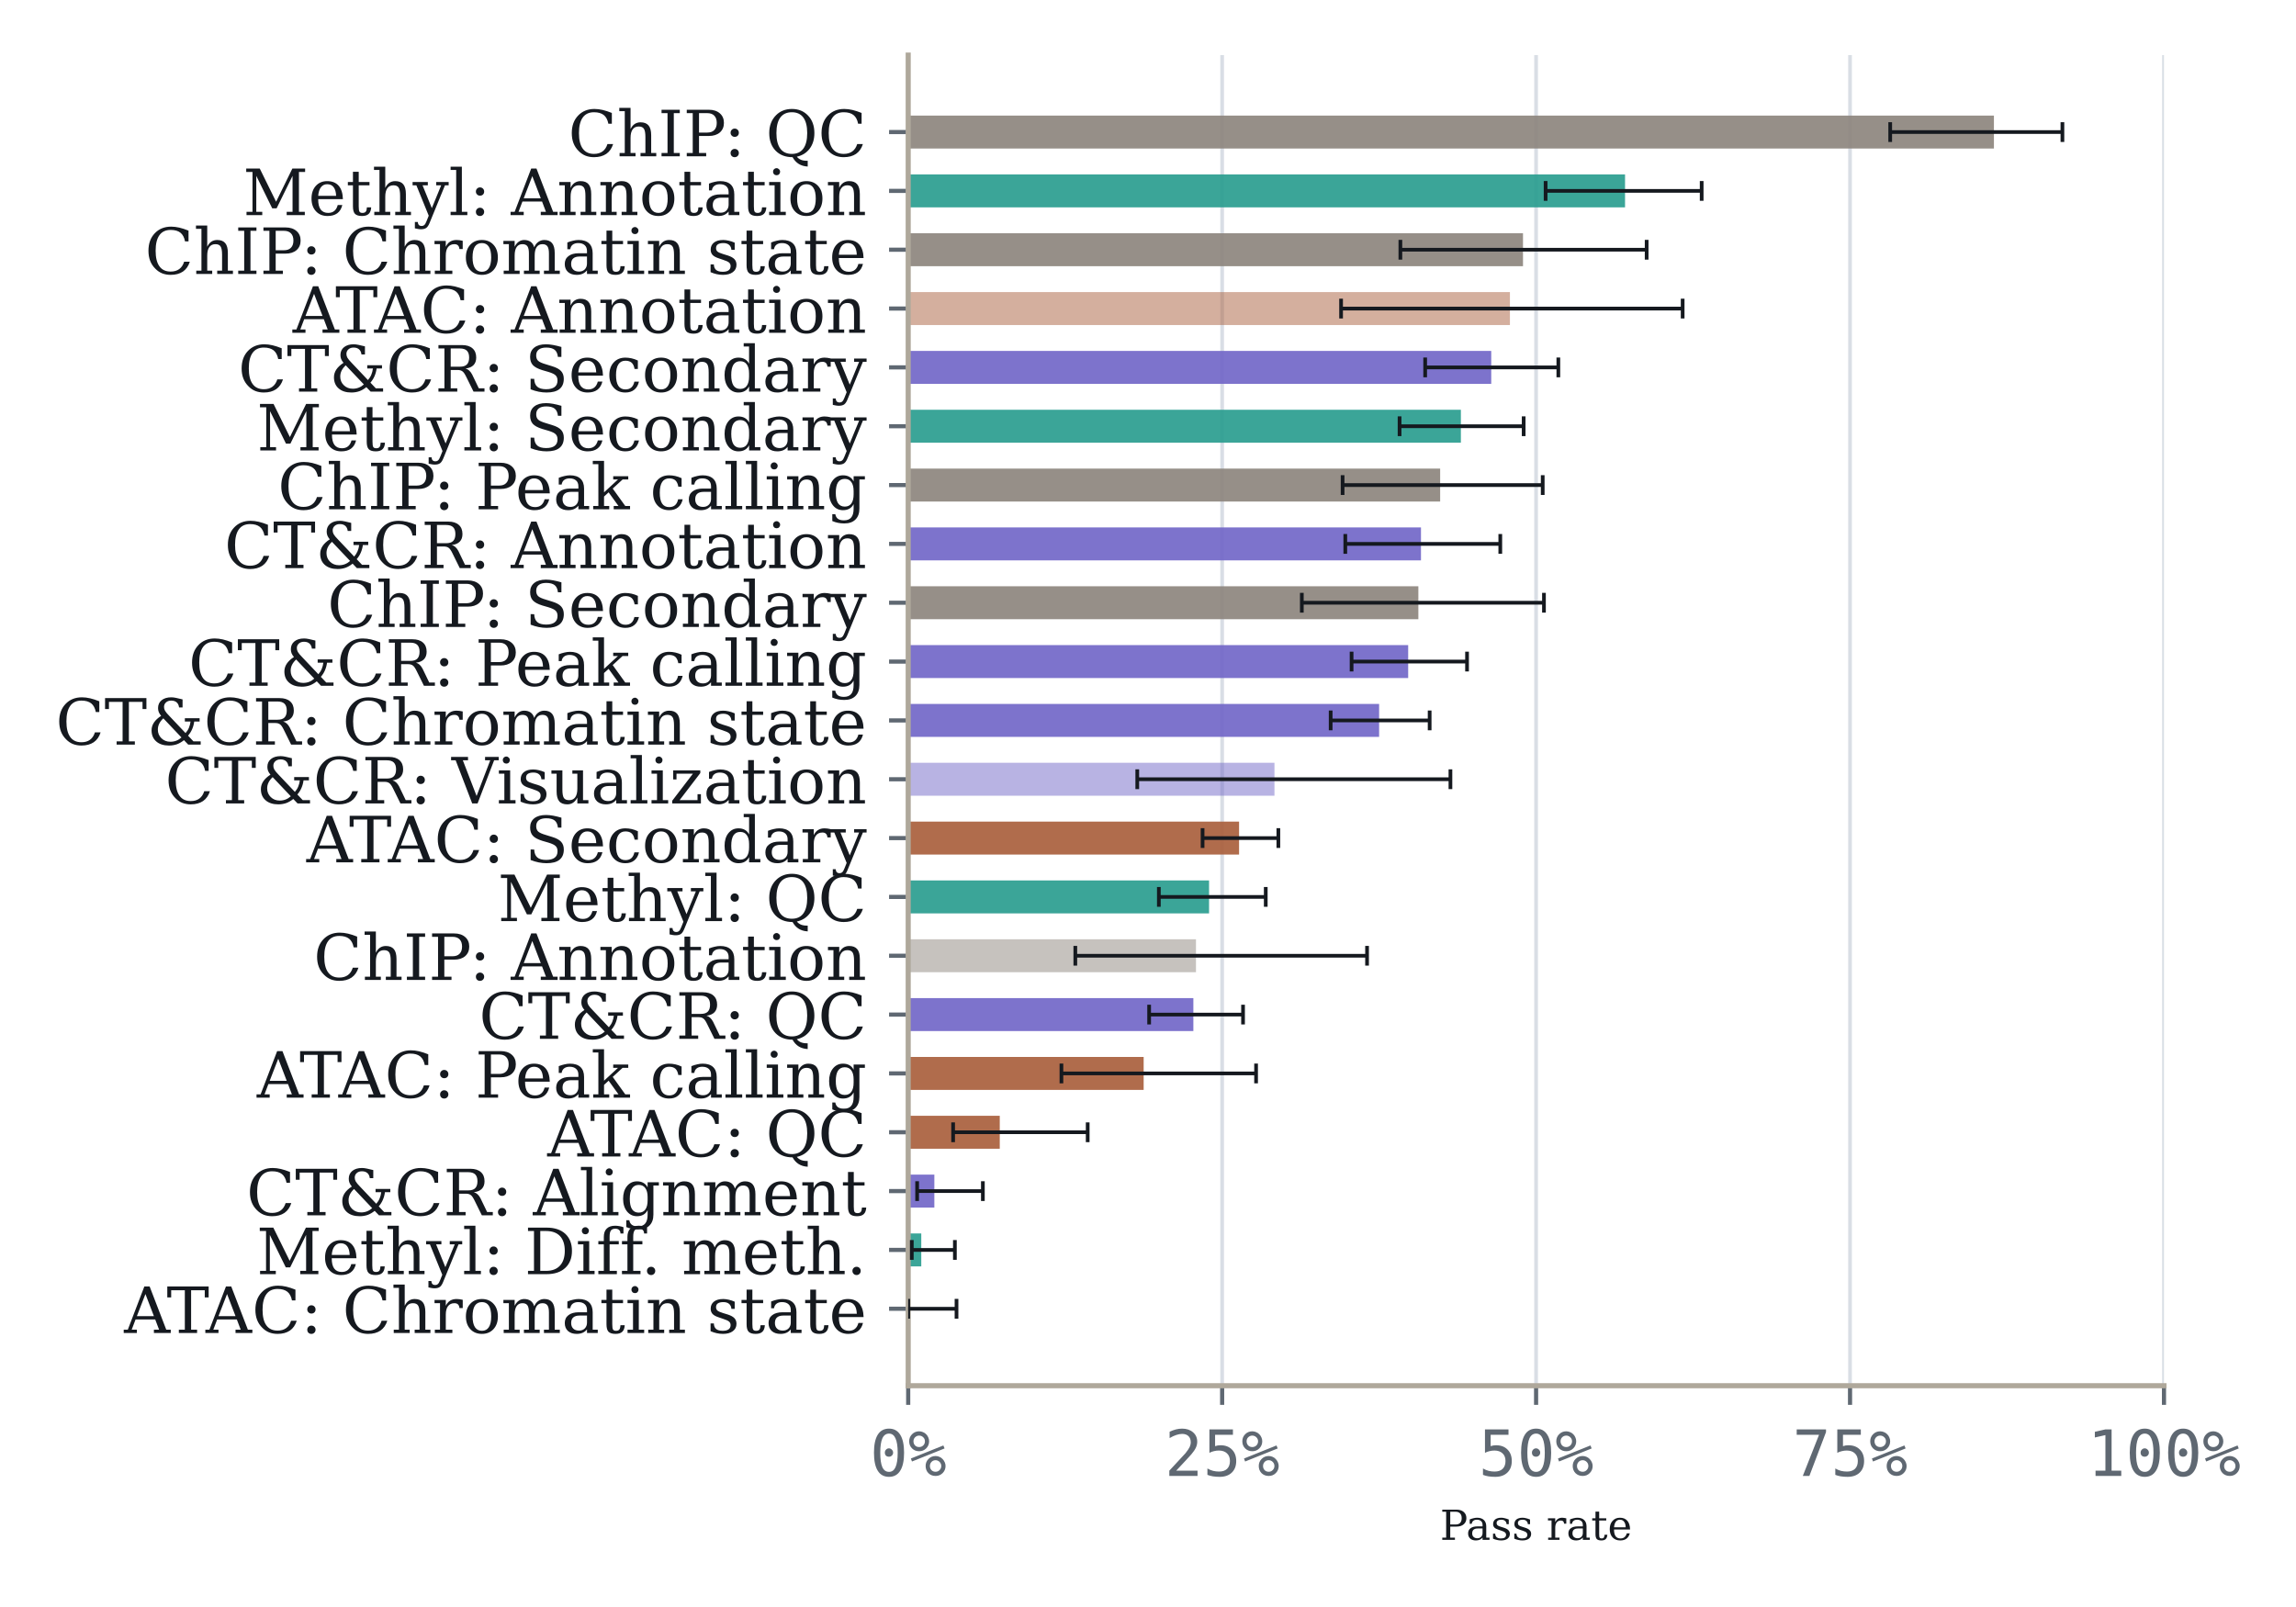
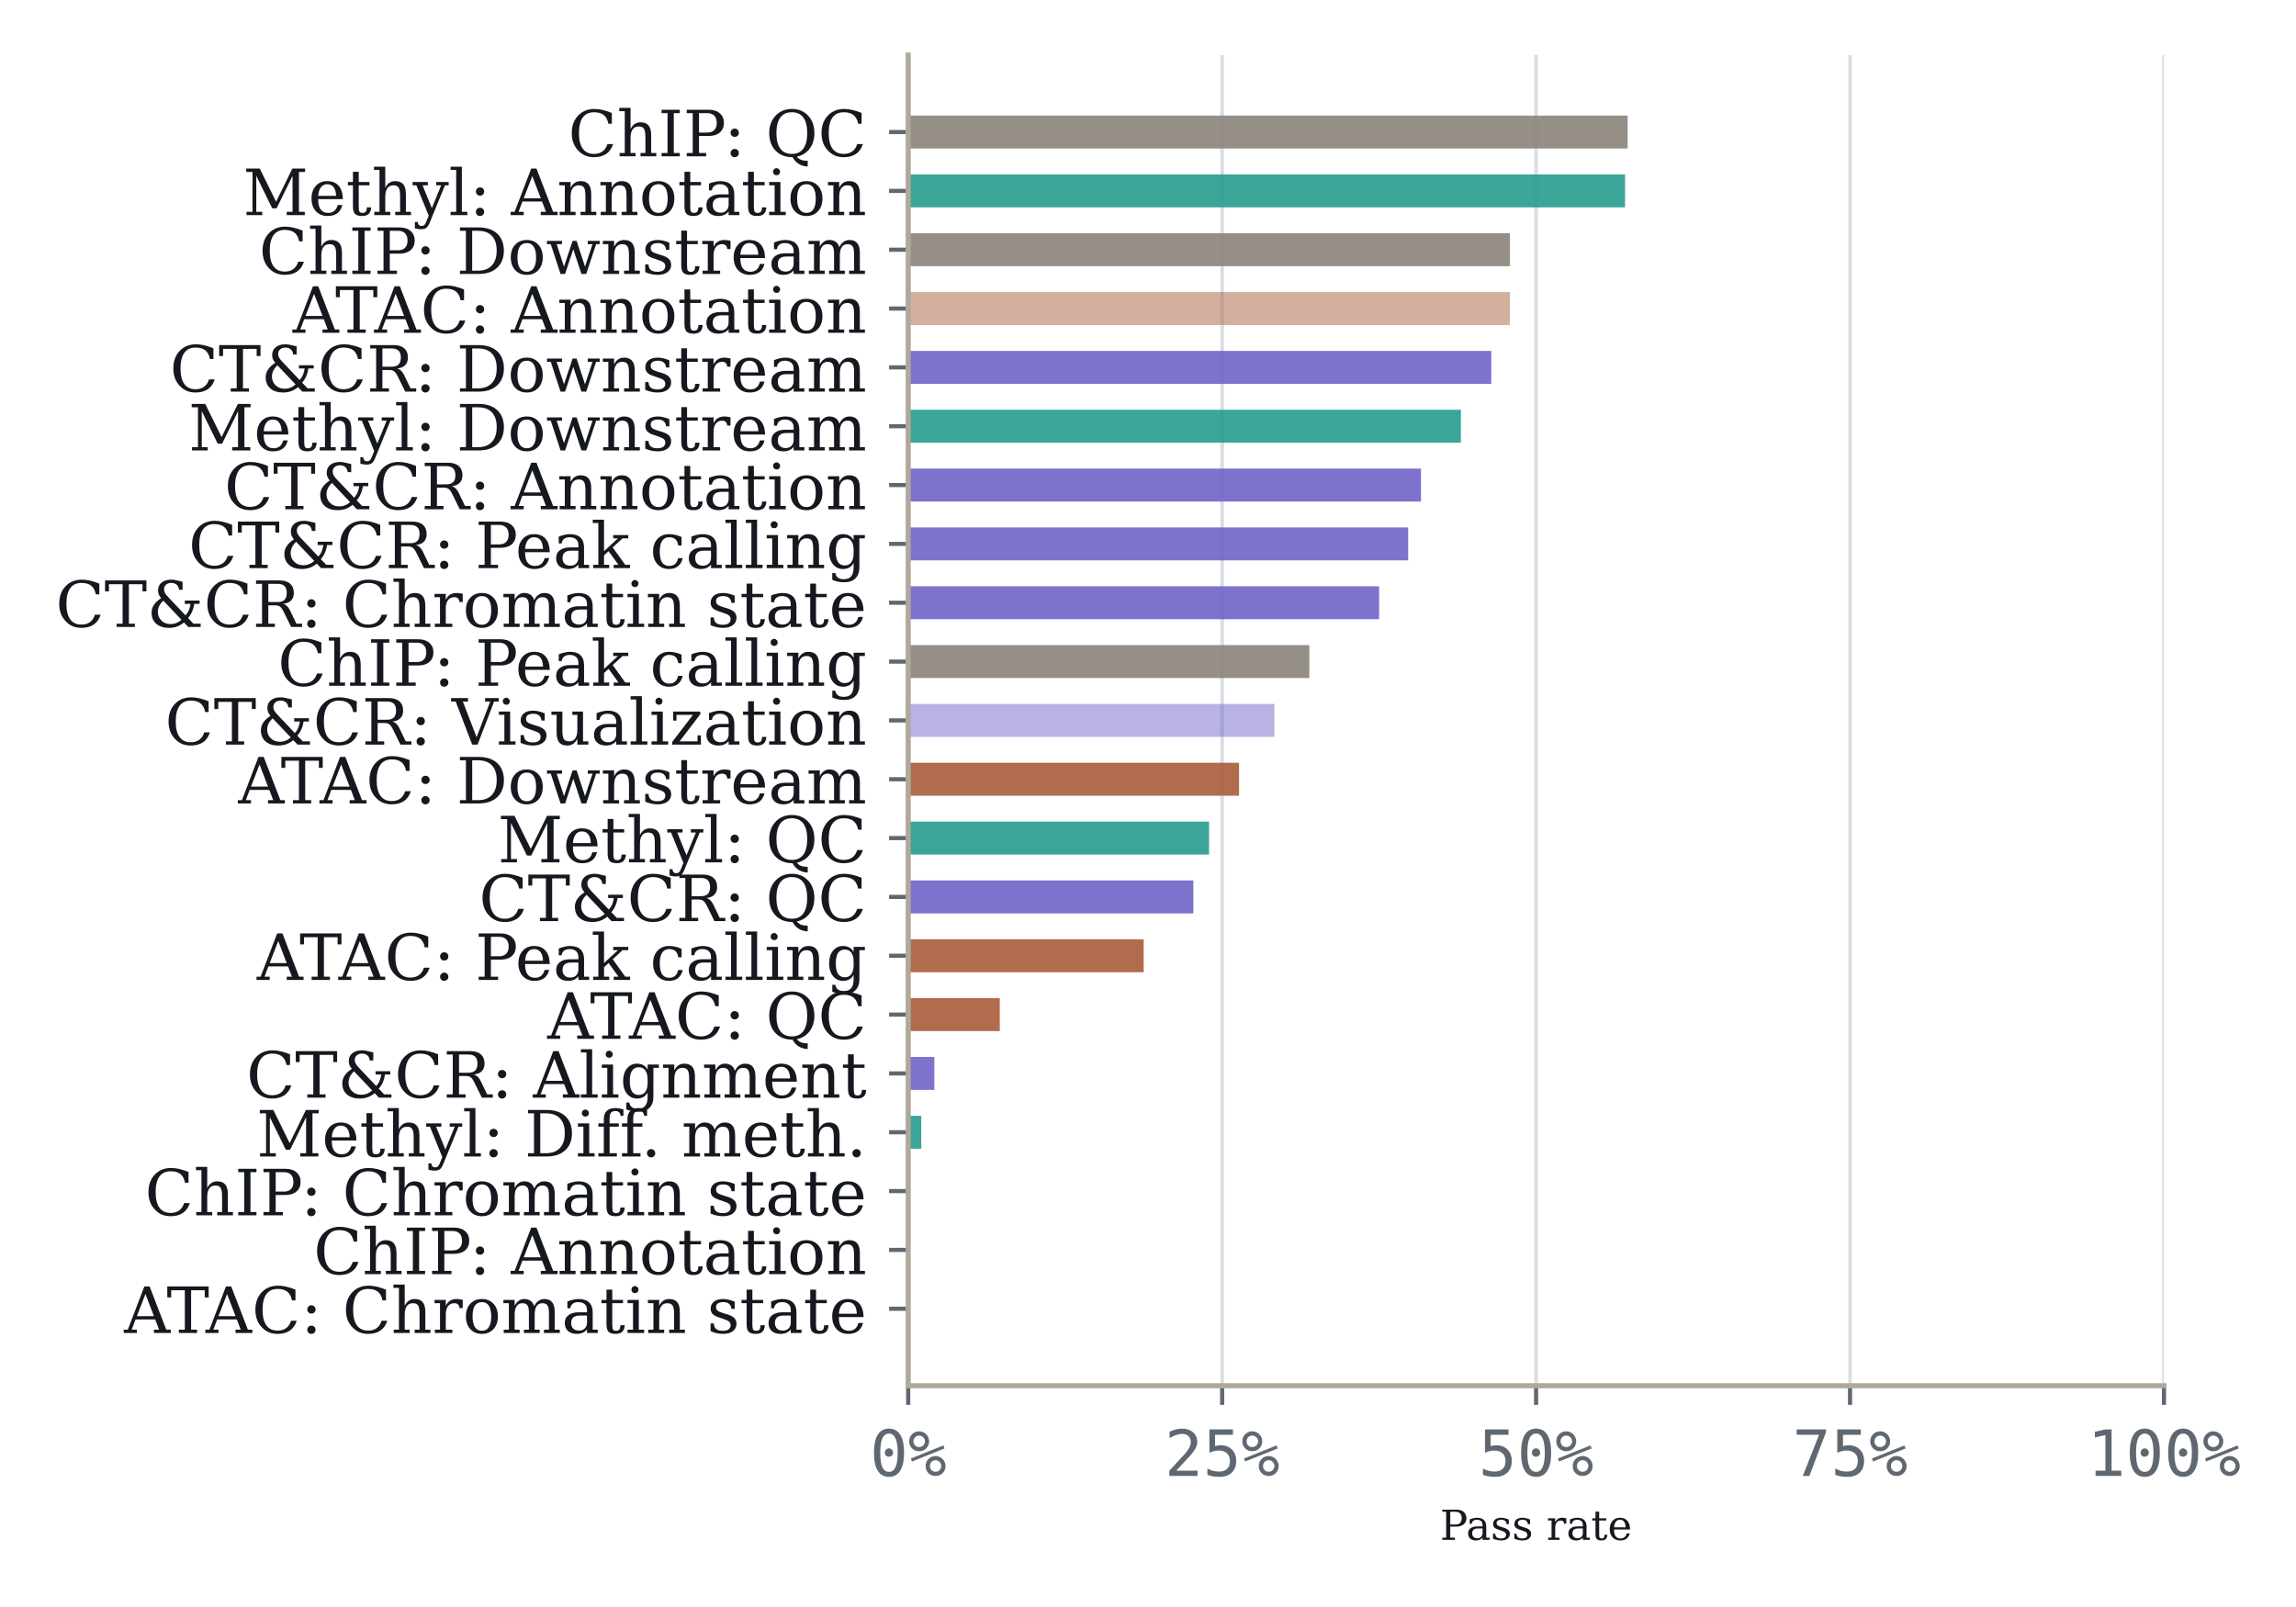
<svg xmlns="http://www.w3.org/2000/svg" xmlns:xlink="http://www.w3.org/1999/xlink" width="360pt" height="252pt" viewBox="0 0 360 252" version="1.1">
  <defs>
    <style type="text/css">*{stroke-linejoin: round; stroke-linecap: butt}</style>
  </defs>
  <g id="figure_1">
    <g id="patch_1">
      <path d="M 0 252  L 360 252  L 360 0  L 0 0  z " style="fill: #ffffff" />
    </g>
    <g id="axes_1">
      <g id="patch_2">
        <path d="M 142.4 217.3  L 339.3 217.3  L 339.3 8.64  L 142.4 8.64  z " style="fill: #ffffff" />
      </g>
      <g id="matplotlib.axis_1">
        <g id="xtick_1">
          <g id="line2d_1">
-             <path d="M 142.4 217.3  L 142.4 8.64  " clip-path="url(#p0b568a238b)" style="fill: none; stroke: #d9dee5; stroke-width: 0.58; stroke-linecap: square" />
+             <path d="M 142.4 217.3  L 142.4 8.64  " clip-path="url(#p84b6f366a8)" style="fill: none; stroke: #d9dee5; stroke-width: 0.58; stroke-linecap: square" />
          </g>
          <g id="line2d_2">
            <defs>
-               <path id="m385c2fa617" d="M 0 0  L 0 3  " style="stroke: #5f6872; stroke-width: 0.65" />
+               <path id="m974cee8761" d="M 0 0  L 0 3  " style="stroke: #5f6872; stroke-width: 0.65" />
            </defs>
            <g>
-               <use xlink:href="#m385c2fa617" x="142.4" y="217.3" style="fill: #5f6872; stroke: #5f6872; stroke-width: 0.65" />
+               <use xlink:href="#m974cee8761" x="142.4" y="217.3" style="fill: #5f6872; stroke: #5f6872; stroke-width: 0.65" />
            </g>
          </g>
          <g id="text_1">
            <text style="font-size: 10px; font-family: 'DejaVu Sans Mono', monospace; text-anchor: middle; fill: #5f6872" x="142.4" y="231.452" transform="rotate(-0 142.4 231.4516)">0%</text>
          </g>
        </g>
        <g id="xtick_2">
          <g id="line2d_3">
-             <path d="M 191.625 217.3  L 191.625 8.64  " clip-path="url(#p0b568a238b)" style="fill: none; stroke: #d9dee5; stroke-width: 0.58; stroke-linecap: square" />
+             <path d="M 191.625 217.3  L 191.625 8.64  " clip-path="url(#p84b6f366a8)" style="fill: none; stroke: #d9dee5; stroke-width: 0.58; stroke-linecap: square" />
          </g>
          <g id="line2d_4">
            <g>
-               <use xlink:href="#m385c2fa617" x="191.625" y="217.3" style="fill: #5f6872; stroke: #5f6872; stroke-width: 0.65" />
+               <use xlink:href="#m974cee8761" x="191.625" y="217.3" style="fill: #5f6872; stroke: #5f6872; stroke-width: 0.65" />
            </g>
          </g>
          <g id="text_2">
            <text style="font-size: 10px; font-family: 'DejaVu Sans Mono', monospace; text-anchor: middle; fill: #5f6872" x="191.625" y="231.452" transform="rotate(-0 191.625 231.4516)">25%</text>
          </g>
        </g>
        <g id="xtick_3">
          <g id="line2d_5">
-             <path d="M 240.85 217.3  L 240.85 8.64  " clip-path="url(#p0b568a238b)" style="fill: none; stroke: #d9dee5; stroke-width: 0.58; stroke-linecap: square" />
+             <path d="M 240.85 217.3  L 240.85 8.64  " clip-path="url(#p84b6f366a8)" style="fill: none; stroke: #d9dee5; stroke-width: 0.58; stroke-linecap: square" />
          </g>
          <g id="line2d_6">
            <g>
-               <use xlink:href="#m385c2fa617" x="240.85" y="217.3" style="fill: #5f6872; stroke: #5f6872; stroke-width: 0.65" />
+               <use xlink:href="#m974cee8761" x="240.85" y="217.3" style="fill: #5f6872; stroke: #5f6872; stroke-width: 0.65" />
            </g>
          </g>
          <g id="text_3">
            <text style="font-size: 10px; font-family: 'DejaVu Sans Mono', monospace; text-anchor: middle; fill: #5f6872" x="240.85" y="231.452" transform="rotate(-0 240.85 231.4516)">50%</text>
          </g>
        </g>
        <g id="xtick_4">
          <g id="line2d_7">
-             <path d="M 290.075 217.3  L 290.075 8.64  " clip-path="url(#p0b568a238b)" style="fill: none; stroke: #d9dee5; stroke-width: 0.58; stroke-linecap: square" />
+             <path d="M 290.075 217.3  L 290.075 8.64  " clip-path="url(#p84b6f366a8)" style="fill: none; stroke: #d9dee5; stroke-width: 0.58; stroke-linecap: square" />
          </g>
          <g id="line2d_8">
            <g>
-               <use xlink:href="#m385c2fa617" x="290.075" y="217.3" style="fill: #5f6872; stroke: #5f6872; stroke-width: 0.65" />
+               <use xlink:href="#m974cee8761" x="290.075" y="217.3" style="fill: #5f6872; stroke: #5f6872; stroke-width: 0.65" />
            </g>
          </g>
          <g id="text_4">
            <text style="font-size: 10px; font-family: 'DejaVu Sans Mono', monospace; text-anchor: middle; fill: #5f6872" x="290.075" y="231.452" transform="rotate(-0 290.075 231.4516)">75%</text>
          </g>
        </g>
        <g id="xtick_5">
          <g id="line2d_9">
-             <path d="M 339.3 217.3  L 339.3 8.64  " clip-path="url(#p0b568a238b)" style="fill: none; stroke: #d9dee5; stroke-width: 0.58; stroke-linecap: square" />
+             <path d="M 339.3 217.3  L 339.3 8.64  " clip-path="url(#p84b6f366a8)" style="fill: none; stroke: #d9dee5; stroke-width: 0.58; stroke-linecap: square" />
          </g>
          <g id="line2d_10">
            <g>
-               <use xlink:href="#m385c2fa617" x="339.3" y="217.3" style="fill: #5f6872; stroke: #5f6872; stroke-width: 0.65" />
+               <use xlink:href="#m974cee8761" x="339.3" y="217.3" style="fill: #5f6872; stroke: #5f6872; stroke-width: 0.65" />
            </g>
          </g>
          <g id="text_5">
            <text style="font-size: 10px; font-family: 'DejaVu Sans Mono', monospace; text-anchor: middle; fill: #5f6872" x="339.3" y="231.452" transform="rotate(-0 339.3 231.4516)">100%</text>
          </g>
        </g>
        <g id="text_6">
          <text style="font-size: 6.5px; font-family: 'DejaVu Serif', serif; text-anchor: middle; fill: #15191f" x="240.85" y="241.47" transform="rotate(-0 240.85 241.4702)">Pass rate</text>
        </g>
      </g>
      <g id="matplotlib.axis_2">
        <g id="ytick_1">
          <g id="line2d_11">
            <defs>
-               <path id="m763ac94eb7" d="M 0 0  L -3 0  " style="stroke: #5f6872; stroke-width: 0.65" />
+               <path id="m7fba0d9c4a" d="M 0 0  L -3 0  " style="stroke: #5f6872; stroke-width: 0.65" />
            </defs>
            <g>
-               <use xlink:href="#m763ac94eb7" x="142.4" y="205.232" style="fill: #5f6872; stroke: #5f6872; stroke-width: 0.65" />
+               <use xlink:href="#m7fba0d9c4a" x="142.4" y="205.232" style="fill: #5f6872; stroke: #5f6872; stroke-width: 0.65" />
            </g>
          </g>
          <g id="text_7">
            <text style="font-size: 10px; font-family: 'DejaVu Serif', serif; text-anchor: end; fill: #15191f" x="135.9" y="209.031" transform="rotate(-0 135.9 209.0313)">ATAC: Chromatin state</text>
          </g>
        </g>
        <g id="ytick_2">
          <g id="line2d_12">
            <g>
-               <use xlink:href="#m763ac94eb7" x="142.4" y="196.006" style="fill: #5f6872; stroke: #5f6872; stroke-width: 0.65" />
+               <use xlink:href="#m7fba0d9c4a" x="142.4" y="196.006" style="fill: #5f6872; stroke: #5f6872; stroke-width: 0.65" />
            </g>
          </g>
          <g id="text_8">
-             <text style="font-size: 10px; font-family: 'DejaVu Serif', serif; text-anchor: end; fill: #15191f" x="135.9" y="199.805" transform="rotate(-0 135.9 199.8051)">Methyl: Diff. meth.</text>
+             <text style="font-size: 10px; font-family: 'DejaVu Serif', serif; text-anchor: end; fill: #15191f" x="135.9" y="199.805" transform="rotate(-0 135.9 199.8051)">ChIP: Annotation</text>
          </g>
        </g>
        <g id="ytick_3">
          <g id="line2d_13">
            <g>
-               <use xlink:href="#m763ac94eb7" x="142.4" y="186.78" style="fill: #5f6872; stroke: #5f6872; stroke-width: 0.65" />
+               <use xlink:href="#m7fba0d9c4a" x="142.4" y="186.78" style="fill: #5f6872; stroke: #5f6872; stroke-width: 0.65" />
            </g>
          </g>
          <g id="text_9">
-             <text style="font-size: 10px; font-family: 'DejaVu Serif', serif; text-anchor: end; fill: #15191f" x="135.9" y="190.579" transform="rotate(-0 135.9 190.5789)">CT&amp;CR: Alignment</text>
+             <text style="font-size: 10px; font-family: 'DejaVu Serif', serif; text-anchor: end; fill: #15191f" x="135.9" y="190.579" transform="rotate(-0 135.9 190.5789)">ChIP: Chromatin state</text>
          </g>
        </g>
        <g id="ytick_4">
          <g id="line2d_14">
            <g>
-               <use xlink:href="#m763ac94eb7" x="142.4" y="177.553" style="fill: #5f6872; stroke: #5f6872; stroke-width: 0.65" />
+               <use xlink:href="#m7fba0d9c4a" x="142.4" y="177.553" style="fill: #5f6872; stroke: #5f6872; stroke-width: 0.65" />
            </g>
          </g>
          <g id="text_10">
-             <text style="font-size: 10px; font-family: 'DejaVu Serif', serif; text-anchor: end; fill: #15191f" x="135.9" y="181.353" transform="rotate(-0 135.9 181.3527)">ATAC: QC</text>
+             <text style="font-size: 10px; font-family: 'DejaVu Serif', serif; text-anchor: end; fill: #15191f" x="135.9" y="181.353" transform="rotate(-0 135.9 181.3527)">Methyl: Diff. meth.</text>
          </g>
        </g>
        <g id="ytick_5">
          <g id="line2d_15">
            <g>
-               <use xlink:href="#m763ac94eb7" x="142.4" y="168.327" style="fill: #5f6872; stroke: #5f6872; stroke-width: 0.65" />
+               <use xlink:href="#m7fba0d9c4a" x="142.4" y="168.327" style="fill: #5f6872; stroke: #5f6872; stroke-width: 0.65" />
            </g>
          </g>
          <g id="text_11">
-             <text style="font-size: 10px; font-family: 'DejaVu Serif', serif; text-anchor: end; fill: #15191f" x="135.9" y="172.126" transform="rotate(-0 135.9 172.1265)">ATAC: Peak calling</text>
+             <text style="font-size: 10px; font-family: 'DejaVu Serif', serif; text-anchor: end; fill: #15191f" x="135.9" y="172.126" transform="rotate(-0 135.9 172.1265)">CT&amp;CR: Alignment</text>
          </g>
        </g>
        <g id="ytick_6">
          <g id="line2d_16">
            <g>
-               <use xlink:href="#m763ac94eb7" x="142.4" y="159.101" style="fill: #5f6872; stroke: #5f6872; stroke-width: 0.65" />
+               <use xlink:href="#m7fba0d9c4a" x="142.4" y="159.101" style="fill: #5f6872; stroke: #5f6872; stroke-width: 0.65" />
            </g>
          </g>
          <g id="text_12">
-             <text style="font-size: 10px; font-family: 'DejaVu Serif', serif; text-anchor: end; fill: #15191f" x="135.9" y="162.9" transform="rotate(-0 135.9 162.9003)">CT&amp;CR: QC</text>
+             <text style="font-size: 10px; font-family: 'DejaVu Serif', serif; text-anchor: end; fill: #15191f" x="135.9" y="162.9" transform="rotate(-0 135.9 162.9003)">ATAC: QC</text>
          </g>
        </g>
        <g id="ytick_7">
          <g id="line2d_17">
            <g>
-               <use xlink:href="#m763ac94eb7" x="142.4" y="149.875" style="fill: #5f6872; stroke: #5f6872; stroke-width: 0.65" />
+               <use xlink:href="#m7fba0d9c4a" x="142.4" y="149.875" style="fill: #5f6872; stroke: #5f6872; stroke-width: 0.65" />
            </g>
          </g>
          <g id="text_13">
-             <text style="font-size: 10px; font-family: 'DejaVu Serif', serif; text-anchor: end; fill: #15191f" x="135.9" y="153.674" transform="rotate(-0 135.9 153.6741)">ChIP: Annotation</text>
+             <text style="font-size: 10px; font-family: 'DejaVu Serif', serif; text-anchor: end; fill: #15191f" x="135.9" y="153.674" transform="rotate(-0 135.9 153.6741)">ATAC: Peak calling</text>
          </g>
        </g>
        <g id="ytick_8">
          <g id="line2d_18">
            <g>
-               <use xlink:href="#m763ac94eb7" x="142.4" y="140.649" style="fill: #5f6872; stroke: #5f6872; stroke-width: 0.65" />
+               <use xlink:href="#m7fba0d9c4a" x="142.4" y="140.649" style="fill: #5f6872; stroke: #5f6872; stroke-width: 0.65" />
            </g>
          </g>
          <g id="text_14">
-             <text style="font-size: 10px; font-family: 'DejaVu Serif', serif; text-anchor: end; fill: #15191f" x="135.9" y="144.448" transform="rotate(-0 135.9 144.4479)">Methyl: QC</text>
+             <text style="font-size: 10px; font-family: 'DejaVu Serif', serif; text-anchor: end; fill: #15191f" x="135.9" y="144.448" transform="rotate(-0 135.9 144.4479)">CT&amp;CR: QC</text>
          </g>
        </g>
        <g id="ytick_9">
          <g id="line2d_19">
            <g>
-               <use xlink:href="#m763ac94eb7" x="142.4" y="131.422" style="fill: #5f6872; stroke: #5f6872; stroke-width: 0.65" />
+               <use xlink:href="#m7fba0d9c4a" x="142.4" y="131.422" style="fill: #5f6872; stroke: #5f6872; stroke-width: 0.65" />
            </g>
          </g>
          <g id="text_15">
-             <text style="font-size: 10px; font-family: 'DejaVu Serif', serif; text-anchor: end; fill: #15191f" x="135.9" y="135.222" transform="rotate(-0 135.9 135.2216)">ATAC: Secondary</text>
+             <text style="font-size: 10px; font-family: 'DejaVu Serif', serif; text-anchor: end; fill: #15191f" x="135.9" y="135.222" transform="rotate(-0 135.9 135.2216)">Methyl: QC</text>
          </g>
        </g>
        <g id="ytick_10">
          <g id="line2d_20">
            <g>
-               <use xlink:href="#m763ac94eb7" x="142.4" y="122.196" style="fill: #5f6872; stroke: #5f6872; stroke-width: 0.65" />
+               <use xlink:href="#m7fba0d9c4a" x="142.4" y="122.196" style="fill: #5f6872; stroke: #5f6872; stroke-width: 0.65" />
            </g>
          </g>
          <g id="text_16">
-             <text style="font-size: 10px; font-family: 'DejaVu Serif', serif; text-anchor: end; fill: #15191f" x="135.9" y="125.995" transform="rotate(-0 135.9 125.9954)">CT&amp;CR: Visualization</text>
+             <text style="font-size: 10px; font-family: 'DejaVu Serif', serif; text-anchor: end; fill: #15191f" x="135.9" y="125.995" transform="rotate(-0 135.9 125.9954)">ATAC: Downstream</text>
          </g>
        </g>
        <g id="ytick_11">
          <g id="line2d_21">
            <g>
-               <use xlink:href="#m763ac94eb7" x="142.4" y="112.97" style="fill: #5f6872; stroke: #5f6872; stroke-width: 0.65" />
+               <use xlink:href="#m7fba0d9c4a" x="142.4" y="112.97" style="fill: #5f6872; stroke: #5f6872; stroke-width: 0.65" />
            </g>
          </g>
          <g id="text_17">
-             <text style="font-size: 10px; font-family: 'DejaVu Serif', serif; text-anchor: end; fill: #15191f" x="135.9" y="116.769" transform="rotate(-0 135.9 116.7692)">CT&amp;CR: Chromatin state</text>
+             <text style="font-size: 10px; font-family: 'DejaVu Serif', serif; text-anchor: end; fill: #15191f" x="135.9" y="116.769" transform="rotate(-0 135.9 116.7692)">CT&amp;CR: Visualization</text>
          </g>
        </g>
        <g id="ytick_12">
          <g id="line2d_22">
            <g>
-               <use xlink:href="#m763ac94eb7" x="142.4" y="103.744" style="fill: #5f6872; stroke: #5f6872; stroke-width: 0.65" />
+               <use xlink:href="#m7fba0d9c4a" x="142.4" y="103.744" style="fill: #5f6872; stroke: #5f6872; stroke-width: 0.65" />
            </g>
          </g>
          <g id="text_18">
-             <text style="font-size: 10px; font-family: 'DejaVu Serif', serif; text-anchor: end; fill: #15191f" x="135.9" y="107.543" transform="rotate(-0 135.9 107.543)">CT&amp;CR: Peak calling</text>
+             <text style="font-size: 10px; font-family: 'DejaVu Serif', serif; text-anchor: end; fill: #15191f" x="135.9" y="107.543" transform="rotate(-0 135.9 107.543)">ChIP: Peak calling</text>
          </g>
        </g>
        <g id="ytick_13">
          <g id="line2d_23">
            <g>
-               <use xlink:href="#m763ac94eb7" x="142.4" y="94.518" style="fill: #5f6872; stroke: #5f6872; stroke-width: 0.65" />
+               <use xlink:href="#m7fba0d9c4a" x="142.4" y="94.518" style="fill: #5f6872; stroke: #5f6872; stroke-width: 0.65" />
            </g>
          </g>
          <g id="text_19">
-             <text style="font-size: 10px; font-family: 'DejaVu Serif', serif; text-anchor: end; fill: #15191f" x="135.9" y="98.317" transform="rotate(-0 135.9 98.3168)">ChIP: Secondary</text>
+             <text style="font-size: 10px; font-family: 'DejaVu Serif', serif; text-anchor: end; fill: #15191f" x="135.9" y="98.317" transform="rotate(-0 135.9 98.3168)">CT&amp;CR: Chromatin state</text>
          </g>
        </g>
        <g id="ytick_14">
          <g id="line2d_24">
            <g>
-               <use xlink:href="#m763ac94eb7" x="142.4" y="85.291" style="fill: #5f6872; stroke: #5f6872; stroke-width: 0.65" />
+               <use xlink:href="#m7fba0d9c4a" x="142.4" y="85.291" style="fill: #5f6872; stroke: #5f6872; stroke-width: 0.65" />
            </g>
          </g>
          <g id="text_20">
-             <text style="font-size: 10px; font-family: 'DejaVu Serif', serif; text-anchor: end; fill: #15191f" x="135.9" y="89.091" transform="rotate(-0 135.9 89.09058)">CT&amp;CR: Annotation</text>
+             <text style="font-size: 10px; font-family: 'DejaVu Serif', serif; text-anchor: end; fill: #15191f" x="135.9" y="89.091" transform="rotate(-0 135.9 89.09058)">CT&amp;CR: Peak calling</text>
          </g>
        </g>
        <g id="ytick_15">
          <g id="line2d_25">
            <g>
-               <use xlink:href="#m763ac94eb7" x="142.4" y="76.065" style="fill: #5f6872; stroke: #5f6872; stroke-width: 0.65" />
+               <use xlink:href="#m7fba0d9c4a" x="142.4" y="76.065" style="fill: #5f6872; stroke: #5f6872; stroke-width: 0.65" />
            </g>
          </g>
          <g id="text_21">
-             <text style="font-size: 10px; font-family: 'DejaVu Serif', serif; text-anchor: end; fill: #15191f" x="135.9" y="79.864" transform="rotate(-0 135.9 79.86437)">ChIP: Peak calling</text>
+             <text style="font-size: 10px; font-family: 'DejaVu Serif', serif; text-anchor: end; fill: #15191f" x="135.9" y="79.864" transform="rotate(-0 135.9 79.86437)">CT&amp;CR: Annotation</text>
          </g>
        </g>
        <g id="ytick_16">
          <g id="line2d_26">
            <g>
-               <use xlink:href="#m763ac94eb7" x="142.4" y="66.839" style="fill: #5f6872; stroke: #5f6872; stroke-width: 0.65" />
+               <use xlink:href="#m7fba0d9c4a" x="142.4" y="66.839" style="fill: #5f6872; stroke: #5f6872; stroke-width: 0.65" />
            </g>
          </g>
          <g id="text_22">
-             <text style="font-size: 10px; font-family: 'DejaVu Serif', serif; text-anchor: end; fill: #15191f" x="135.9" y="70.638" transform="rotate(-0 135.9 70.63816)">Methyl: Secondary</text>
+             <text style="font-size: 10px; font-family: 'DejaVu Serif', serif; text-anchor: end; fill: #15191f" x="135.9" y="70.638" transform="rotate(-0 135.9 70.63816)">Methyl: Downstream</text>
          </g>
        </g>
        <g id="ytick_17">
          <g id="line2d_27">
            <g>
-               <use xlink:href="#m763ac94eb7" x="142.4" y="57.613" style="fill: #5f6872; stroke: #5f6872; stroke-width: 0.65" />
+               <use xlink:href="#m7fba0d9c4a" x="142.4" y="57.613" style="fill: #5f6872; stroke: #5f6872; stroke-width: 0.65" />
            </g>
          </g>
          <g id="text_23">
-             <text style="font-size: 10px; font-family: 'DejaVu Serif', serif; text-anchor: end; fill: #15191f" x="135.9" y="61.412" transform="rotate(-0 135.9 61.41195)">CT&amp;CR: Secondary</text>
+             <text style="font-size: 10px; font-family: 'DejaVu Serif', serif; text-anchor: end; fill: #15191f" x="135.9" y="61.412" transform="rotate(-0 135.9 61.41195)">CT&amp;CR: Downstream</text>
          </g>
        </g>
        <g id="ytick_18">
          <g id="line2d_28">
            <g>
-               <use xlink:href="#m763ac94eb7" x="142.4" y="48.387" style="fill: #5f6872; stroke: #5f6872; stroke-width: 0.65" />
+               <use xlink:href="#m7fba0d9c4a" x="142.4" y="48.387" style="fill: #5f6872; stroke: #5f6872; stroke-width: 0.65" />
            </g>
          </g>
          <g id="text_24">
            <text style="font-size: 10px; font-family: 'DejaVu Serif', serif; text-anchor: end; fill: #15191f" x="135.9" y="52.186" transform="rotate(-0 135.9 52.18574)">ATAC: Annotation</text>
          </g>
        </g>
        <g id="ytick_19">
          <g id="line2d_29">
            <g>
-               <use xlink:href="#m763ac94eb7" x="142.4" y="39.16" style="fill: #5f6872; stroke: #5f6872; stroke-width: 0.65" />
+               <use xlink:href="#m7fba0d9c4a" x="142.4" y="39.16" style="fill: #5f6872; stroke: #5f6872; stroke-width: 0.65" />
            </g>
          </g>
          <g id="text_25">
-             <text style="font-size: 10px; font-family: 'DejaVu Serif', serif; text-anchor: end; fill: #15191f" x="135.9" y="42.96" transform="rotate(-0 135.9 42.95953)">ChIP: Chromatin state</text>
+             <text style="font-size: 10px; font-family: 'DejaVu Serif', serif; text-anchor: end; fill: #15191f" x="135.9" y="42.96" transform="rotate(-0 135.9 42.95953)">ChIP: Downstream</text>
          </g>
        </g>
        <g id="ytick_20">
          <g id="line2d_30">
            <g>
-               <use xlink:href="#m763ac94eb7" x="142.4" y="29.934" style="fill: #5f6872; stroke: #5f6872; stroke-width: 0.65" />
+               <use xlink:href="#m7fba0d9c4a" x="142.4" y="29.934" style="fill: #5f6872; stroke: #5f6872; stroke-width: 0.65" />
            </g>
          </g>
          <g id="text_26">
            <text style="font-size: 10px; font-family: 'DejaVu Serif', serif; text-anchor: end; fill: #15191f" x="135.9" y="33.733" transform="rotate(-0 135.9 33.73331)">Methyl: Annotation</text>
          </g>
        </g>
        <g id="ytick_21">
          <g id="line2d_31">
            <g>
-               <use xlink:href="#m763ac94eb7" x="142.4" y="20.708" style="fill: #5f6872; stroke: #5f6872; stroke-width: 0.65" />
+               <use xlink:href="#m7fba0d9c4a" x="142.4" y="20.708" style="fill: #5f6872; stroke: #5f6872; stroke-width: 0.65" />
            </g>
          </g>
          <g id="text_27">
            <text style="font-size: 10px; font-family: 'DejaVu Serif', serif; text-anchor: end; fill: #15191f" x="135.9" y="24.507" transform="rotate(-0 135.9 24.5071)">ChIP: QC</text>
          </g>
        </g>
      </g>
      <g id="patch_3">
-         <path d="M 142.4 207.815  L 142.4 207.815  L 142.4 202.649  L 142.4 202.649  z " clip-path="url(#p0b568a238b)" style="fill: #a95f3d; opacity: 0.92" />
+         <path d="M 142.4 207.815  L 142.4 207.815  L 142.4 202.649  L 142.4 202.649  z " clip-path="url(#p84b6f366a8)" style="fill: #a95f3d; opacity: 0.92" />
      </g>
      <g id="patch_4">
-         <path d="M 142.4 198.589  L 144.451 198.589  L 144.451 193.423  L 142.4 193.423  z " clip-path="url(#p0b568a238b)" style="fill: #2a9d8f; opacity: 0.92" />
+         <path d="M 142.4 198.589  L 142.4 198.589  L 142.4 193.423  L 142.4 193.423  z " clip-path="url(#p84b6f366a8)" style="fill: #8d867e; opacity: 0.5" />
      </g>
      <g id="patch_5">
-         <path d="M 142.4 189.363  L 146.502 189.363  L 146.502 184.196  L 142.4 184.196  z " clip-path="url(#p0b568a238b)" style="fill: #7267c8; opacity: 0.92" />
+         <path d="M 142.4 189.363  L 142.4 189.363  L 142.4 184.196  L 142.4 184.196  z " clip-path="url(#p84b6f366a8)" style="fill: #8d867e; opacity: 0.92" />
      </g>
      <g id="patch_6">
-         <path d="M 142.4 180.137  L 156.757 180.137  L 156.757 174.97  L 142.4 174.97  z " clip-path="url(#p0b568a238b)" style="fill: #a95f3d; opacity: 0.92" />
+         <path d="M 142.4 180.137  L 144.451 180.137  L 144.451 174.97  L 142.4 174.97  z " clip-path="url(#p84b6f366a8)" style="fill: #2a9d8f; opacity: 0.92" />
      </g>
      <g id="patch_7">
-         <path d="M 142.4 170.911  L 179.319 170.911  L 179.319 165.744  L 142.4 165.744  z " clip-path="url(#p0b568a238b)" style="fill: #a95f3d; opacity: 0.92" />
+         <path d="M 142.4 170.911  L 146.502 170.911  L 146.502 165.744  L 142.4 165.744  z " clip-path="url(#p84b6f366a8)" style="fill: #7267c8; opacity: 0.92" />
      </g>
      <g id="patch_8">
-         <path d="M 142.4 161.684  L 187.113 161.684  L 187.113 156.518  L 142.4 156.518  z " clip-path="url(#p0b568a238b)" style="fill: #7267c8; opacity: 0.92" />
+         <path d="M 142.4 161.684  L 156.757 161.684  L 156.757 156.518  L 142.4 156.518  z " clip-path="url(#p84b6f366a8)" style="fill: #a95f3d; opacity: 0.92" />
      </g>
      <g id="patch_9">
-         <path d="M 142.4 152.458  L 187.523 152.458  L 187.523 147.292  L 142.4 147.292  z " clip-path="url(#p0b568a238b)" style="fill: #8d867e; opacity: 0.5" />
+         <path d="M 142.4 152.458  L 179.319 152.458  L 179.319 147.292  L 142.4 147.292  z " clip-path="url(#p84b6f366a8)" style="fill: #a95f3d; opacity: 0.92" />
      </g>
      <g id="patch_10">
-         <path d="M 142.4 143.232  L 189.574 143.232  L 189.574 138.065  L 142.4 138.065  z " clip-path="url(#p0b568a238b)" style="fill: #2a9d8f; opacity: 0.92" />
+         <path d="M 142.4 143.232  L 187.113 143.232  L 187.113 138.065  L 142.4 138.065  z " clip-path="url(#p84b6f366a8)" style="fill: #7267c8; opacity: 0.92" />
      </g>
      <g id="patch_11">
-         <path d="M 142.4 134.006  L 194.279 134.006  L 194.279 128.839  L 142.4 128.839  z " clip-path="url(#p0b568a238b)" style="fill: #a95f3d; opacity: 0.92" />
+         <path d="M 142.4 134.006  L 189.574 134.006  L 189.574 128.839  L 142.4 128.839  z " clip-path="url(#p84b6f366a8)" style="fill: #2a9d8f; opacity: 0.92" />
      </g>
      <g id="patch_12">
-         <path d="M 142.4 124.78  L 199.829 124.78  L 199.829 119.613  L 142.4 119.613  z " clip-path="url(#p0b568a238b)" style="fill: #7267c8; opacity: 0.5" />
+         <path d="M 142.4 124.78  L 194.279 124.78  L 194.279 119.613  L 142.4 119.613  z " clip-path="url(#p84b6f366a8)" style="fill: #a95f3d; opacity: 0.92" />
      </g>
      <g id="patch_13">
-         <path d="M 142.4 115.553  L 216.238 115.553  L 216.238 110.387  L 142.4 110.387  z " clip-path="url(#p0b568a238b)" style="fill: #7267c8; opacity: 0.92" />
+         <path d="M 142.4 115.553  L 199.829 115.553  L 199.829 110.387  L 142.4 110.387  z " clip-path="url(#p84b6f366a8)" style="fill: #7267c8; opacity: 0.5" />
      </g>
      <g id="patch_14">
-         <path d="M 142.4 106.327  L 220.795 106.327  L 220.795 101.16  L 142.4 101.16  z " clip-path="url(#p0b568a238b)" style="fill: #7267c8; opacity: 0.92" />
+         <path d="M 142.4 106.327  L 205.299 106.327  L 205.299 101.16  L 142.4 101.16  z " clip-path="url(#p84b6f366a8)" style="fill: #8d867e; opacity: 0.92" />
      </g>
      <g id="patch_15">
-         <path d="M 142.4 97.101  L 222.391 97.101  L 222.391 91.934  L 142.4 91.934  z " clip-path="url(#p0b568a238b)" style="fill: #8d867e; opacity: 0.92" />
+         <path d="M 142.4 97.101  L 216.238 97.101  L 216.238 91.934  L 142.4 91.934  z " clip-path="url(#p84b6f366a8)" style="fill: #7267c8; opacity: 0.92" />
      </g>
      <g id="patch_16">
-         <path d="M 142.4 87.875  L 222.801 87.875  L 222.801 82.708  L 142.4 82.708  z " clip-path="url(#p0b568a238b)" style="fill: #7267c8; opacity: 0.92" />
+         <path d="M 142.4 87.875  L 220.795 87.875  L 220.795 82.708  L 142.4 82.708  z " clip-path="url(#p84b6f366a8)" style="fill: #7267c8; opacity: 0.92" />
      </g>
      <g id="patch_17">
-         <path d="M 142.4 78.648  L 225.809 78.648  L 225.809 73.482  L 142.4 73.482  z " clip-path="url(#p0b568a238b)" style="fill: #8d867e; opacity: 0.92" />
+         <path d="M 142.4 78.648  L 222.801 78.648  L 222.801 73.482  L 142.4 73.482  z " clip-path="url(#p84b6f366a8)" style="fill: #7267c8; opacity: 0.92" />
      </g>
      <g id="patch_18">
-         <path d="M 142.4 69.422  L 229.057 69.422  L 229.057 64.256  L 142.4 64.256  z " clip-path="url(#p0b568a238b)" style="fill: #2a9d8f; opacity: 0.92" />
+         <path d="M 142.4 69.422  L 229.057 69.422  L 229.057 64.256  L 142.4 64.256  z " clip-path="url(#p84b6f366a8)" style="fill: #2a9d8f; opacity: 0.92" />
      </g>
      <g id="patch_19">
-         <path d="M 142.4 60.196  L 233.818 60.196  L 233.818 55.029  L 142.4 55.029  z " clip-path="url(#p0b568a238b)" style="fill: #7267c8; opacity: 0.92" />
+         <path d="M 142.4 60.196  L 233.818 60.196  L 233.818 55.029  L 142.4 55.029  z " clip-path="url(#p84b6f366a8)" style="fill: #7267c8; opacity: 0.92" />
      </g>
      <g id="patch_20">
-         <path d="M 142.4 50.97  L 236.748 50.97  L 236.748 45.803  L 142.4 45.803  z " clip-path="url(#p0b568a238b)" style="fill: #a95f3d; opacity: 0.5" />
+         <path d="M 142.4 50.97  L 236.748 50.97  L 236.748 45.803  L 142.4 45.803  z " clip-path="url(#p84b6f366a8)" style="fill: #a95f3d; opacity: 0.5" />
      </g>
      <g id="patch_21">
-         <path d="M 142.4 41.744  L 238.799 41.744  L 238.799 36.577  L 142.4 36.577  z " clip-path="url(#p0b568a238b)" style="fill: #8d867e; opacity: 0.92" />
+         <path d="M 142.4 41.744  L 236.748 41.744  L 236.748 36.577  L 142.4 36.577  z " clip-path="url(#p84b6f366a8)" style="fill: #8d867e; opacity: 0.92" />
      </g>
      <g id="patch_22">
-         <path d="M 142.4 32.517  L 254.797 32.517  L 254.797 27.351  L 142.4 27.351  z " clip-path="url(#p0b568a238b)" style="fill: #2a9d8f; opacity: 0.92" />
+         <path d="M 142.4 32.517  L 254.797 32.517  L 254.797 27.351  L 142.4 27.351  z " clip-path="url(#p84b6f366a8)" style="fill: #2a9d8f; opacity: 0.92" />
      </g>
      <g id="patch_23">
-         <path d="M 142.4 23.291  L 312.636 23.291  L 312.636 18.125  L 142.4 18.125  z " clip-path="url(#p0b568a238b)" style="fill: #8d867e; opacity: 0.92" />
+         <path d="M 142.4 23.291  L 255.207 23.291  L 255.207 18.125  L 142.4 18.125  z " clip-path="url(#p84b6f366a8)" style="fill: #8d867e; opacity: 0.92" />
      </g>
      <g id="patch_24">
        <path d="M 142.4 217.3  L 142.4 8.64  " style="fill: none; stroke: #afa89b; stroke-width: 0.8; stroke-linejoin: miter; stroke-linecap: square" />
      </g>
      <g id="patch_25">
        <path d="M 142.4 217.3  L 339.3 217.3  " style="fill: none; stroke: #afa89b; stroke-width: 0.8; stroke-linejoin: miter; stroke-linecap: square" />
-       </g>
-       <g id="LineCollection_1">
-         <path d="M 142.4 205.232  L 149.976 205.232  " clip-path="url(#p0b568a238b)" style="fill: none; stroke: #15191f; stroke-width: 0.58" />
-         <path d="M 142.963 196.006  L 149.721 196.006  " clip-path="url(#p0b568a238b)" style="fill: none; stroke: #15191f; stroke-width: 0.58" />
-         <path d="M 143.8 186.78  L 154.107 186.78  " clip-path="url(#p0b568a238b)" style="fill: none; stroke: #15191f; stroke-width: 0.58" />
-         <path d="M 149.443 177.553  L 170.543 177.553  " clip-path="url(#p0b568a238b)" style="fill: none; stroke: #15191f; stroke-width: 0.58" />
-         <path d="M 166.426 168.327  L 196.946 168.327  " clip-path="url(#p0b568a238b)" style="fill: none; stroke: #15191f; stroke-width: 0.58" />
-         <path d="M 180.177 159.101  L 194.902 159.101  " clip-path="url(#p0b568a238b)" style="fill: none; stroke: #15191f; stroke-width: 0.58" />
-         <path d="M 168.603 149.875  L 214.346 149.875  " clip-path="url(#p0b568a238b)" style="fill: none; stroke: #15191f; stroke-width: 0.58" />
-         <path d="M 181.702 140.649  L 198.462 140.649  " clip-path="url(#p0b568a238b)" style="fill: none; stroke: #15191f; stroke-width: 0.58" />
-         <path d="M 188.556 131.422  L 200.439 131.422  " clip-path="url(#p0b568a238b)" style="fill: none; stroke: #15191f; stroke-width: 0.58" />
-         <path d="M 178.317 122.196  L 227.42 122.196  " clip-path="url(#p0b568a238b)" style="fill: none; stroke: #15191f; stroke-width: 0.58" />
-         <path d="M 208.64 112.97  L 224.161 112.97  " clip-path="url(#p0b568a238b)" style="fill: none; stroke: #15191f; stroke-width: 0.58" />
-         <path d="M 211.921 103.744  L 230.023 103.744  " clip-path="url(#p0b568a238b)" style="fill: none; stroke: #15191f; stroke-width: 0.58" />
-         <path d="M 204.119 94.518  L 242.083 94.518  " clip-path="url(#p0b568a238b)" style="fill: none; stroke: #15191f; stroke-width: 0.58" />
-         <path d="M 210.934 85.291  L 235.236 85.291  " clip-path="url(#p0b568a238b)" style="fill: none; stroke: #15191f; stroke-width: 0.58" />
-         <path d="M 210.511 76.065  L 241.888 76.065  " clip-path="url(#p0b568a238b)" style="fill: none; stroke: #15191f; stroke-width: 0.58" />
-         <path d="M 219.445 66.839  L 238.902 66.839  " clip-path="url(#p0b568a238b)" style="fill: none; stroke: #15191f; stroke-width: 0.58" />
-         <path d="M 223.457 57.613  L 244.338 57.613  " clip-path="url(#p0b568a238b)" style="fill: none; stroke: #15191f; stroke-width: 0.58" />
-         <path d="M 210.274 48.387  L 263.83 48.387  " clip-path="url(#p0b568a238b)" style="fill: none; stroke: #15191f; stroke-width: 0.58" />
-         <path d="M 219.57 39.16  L 258.185 39.16  " clip-path="url(#p0b568a238b)" style="fill: none; stroke: #15191f; stroke-width: 0.58" />
-         <path d="M 242.343 29.934  L 266.812 29.934  " clip-path="url(#p0b568a238b)" style="fill: none; stroke: #15191f; stroke-width: 0.58" />
-         <path d="M 296.373 20.708  L 323.375 20.708  " clip-path="url(#p0b568a238b)" style="fill: none; stroke: #15191f; stroke-width: 0.58" />
-       </g>
-       <g id="line2d_32">
-         <defs>
-           <path id="m28957ed8f4" d="M 0 1.55  L 0 -1.55  " style="stroke: #15191f; stroke-width: 0.58" />
-         </defs>
-         <g clip-path="url(#p0b568a238b)">
-           <use xlink:href="#m28957ed8f4" x="142.4" y="205.232" style="fill: #1f77b4; stroke: #15191f; stroke-width: 0.58" />
-           <use xlink:href="#m28957ed8f4" x="142.963" y="196.006" style="fill: #1f77b4; stroke: #15191f; stroke-width: 0.58" />
-           <use xlink:href="#m28957ed8f4" x="143.8" y="186.78" style="fill: #1f77b4; stroke: #15191f; stroke-width: 0.58" />
-           <use xlink:href="#m28957ed8f4" x="149.443" y="177.553" style="fill: #1f77b4; stroke: #15191f; stroke-width: 0.58" />
-           <use xlink:href="#m28957ed8f4" x="166.426" y="168.327" style="fill: #1f77b4; stroke: #15191f; stroke-width: 0.58" />
-           <use xlink:href="#m28957ed8f4" x="180.177" y="159.101" style="fill: #1f77b4; stroke: #15191f; stroke-width: 0.58" />
-           <use xlink:href="#m28957ed8f4" x="168.603" y="149.875" style="fill: #1f77b4; stroke: #15191f; stroke-width: 0.58" />
-           <use xlink:href="#m28957ed8f4" x="181.702" y="140.649" style="fill: #1f77b4; stroke: #15191f; stroke-width: 0.58" />
-           <use xlink:href="#m28957ed8f4" x="188.556" y="131.422" style="fill: #1f77b4; stroke: #15191f; stroke-width: 0.58" />
-           <use xlink:href="#m28957ed8f4" x="178.317" y="122.196" style="fill: #1f77b4; stroke: #15191f; stroke-width: 0.58" />
-           <use xlink:href="#m28957ed8f4" x="208.64" y="112.97" style="fill: #1f77b4; stroke: #15191f; stroke-width: 0.58" />
-           <use xlink:href="#m28957ed8f4" x="211.921" y="103.744" style="fill: #1f77b4; stroke: #15191f; stroke-width: 0.58" />
-           <use xlink:href="#m28957ed8f4" x="204.119" y="94.518" style="fill: #1f77b4; stroke: #15191f; stroke-width: 0.58" />
-           <use xlink:href="#m28957ed8f4" x="210.934" y="85.291" style="fill: #1f77b4; stroke: #15191f; stroke-width: 0.58" />
-           <use xlink:href="#m28957ed8f4" x="210.511" y="76.065" style="fill: #1f77b4; stroke: #15191f; stroke-width: 0.58" />
-           <use xlink:href="#m28957ed8f4" x="219.445" y="66.839" style="fill: #1f77b4; stroke: #15191f; stroke-width: 0.58" />
-           <use xlink:href="#m28957ed8f4" x="223.457" y="57.613" style="fill: #1f77b4; stroke: #15191f; stroke-width: 0.58" />
-           <use xlink:href="#m28957ed8f4" x="210.274" y="48.387" style="fill: #1f77b4; stroke: #15191f; stroke-width: 0.58" />
-           <use xlink:href="#m28957ed8f4" x="219.57" y="39.16" style="fill: #1f77b4; stroke: #15191f; stroke-width: 0.58" />
-           <use xlink:href="#m28957ed8f4" x="242.343" y="29.934" style="fill: #1f77b4; stroke: #15191f; stroke-width: 0.58" />
-           <use xlink:href="#m28957ed8f4" x="296.373" y="20.708" style="fill: #1f77b4; stroke: #15191f; stroke-width: 0.58" />
-         </g>
-       </g>
-       <g id="line2d_33">
-         <g clip-path="url(#p0b568a238b)">
-           <use xlink:href="#m28957ed8f4" x="149.976" y="205.232" style="fill: #1f77b4; stroke: #15191f; stroke-width: 0.58" />
-           <use xlink:href="#m28957ed8f4" x="149.721" y="196.006" style="fill: #1f77b4; stroke: #15191f; stroke-width: 0.58" />
-           <use xlink:href="#m28957ed8f4" x="154.107" y="186.78" style="fill: #1f77b4; stroke: #15191f; stroke-width: 0.58" />
-           <use xlink:href="#m28957ed8f4" x="170.543" y="177.553" style="fill: #1f77b4; stroke: #15191f; stroke-width: 0.58" />
-           <use xlink:href="#m28957ed8f4" x="196.946" y="168.327" style="fill: #1f77b4; stroke: #15191f; stroke-width: 0.58" />
-           <use xlink:href="#m28957ed8f4" x="194.902" y="159.101" style="fill: #1f77b4; stroke: #15191f; stroke-width: 0.58" />
-           <use xlink:href="#m28957ed8f4" x="214.346" y="149.875" style="fill: #1f77b4; stroke: #15191f; stroke-width: 0.58" />
-           <use xlink:href="#m28957ed8f4" x="198.462" y="140.649" style="fill: #1f77b4; stroke: #15191f; stroke-width: 0.58" />
-           <use xlink:href="#m28957ed8f4" x="200.439" y="131.422" style="fill: #1f77b4; stroke: #15191f; stroke-width: 0.58" />
-           <use xlink:href="#m28957ed8f4" x="227.42" y="122.196" style="fill: #1f77b4; stroke: #15191f; stroke-width: 0.58" />
-           <use xlink:href="#m28957ed8f4" x="224.161" y="112.97" style="fill: #1f77b4; stroke: #15191f; stroke-width: 0.58" />
-           <use xlink:href="#m28957ed8f4" x="230.023" y="103.744" style="fill: #1f77b4; stroke: #15191f; stroke-width: 0.58" />
-           <use xlink:href="#m28957ed8f4" x="242.083" y="94.518" style="fill: #1f77b4; stroke: #15191f; stroke-width: 0.58" />
-           <use xlink:href="#m28957ed8f4" x="235.236" y="85.291" style="fill: #1f77b4; stroke: #15191f; stroke-width: 0.58" />
-           <use xlink:href="#m28957ed8f4" x="241.888" y="76.065" style="fill: #1f77b4; stroke: #15191f; stroke-width: 0.58" />
-           <use xlink:href="#m28957ed8f4" x="238.902" y="66.839" style="fill: #1f77b4; stroke: #15191f; stroke-width: 0.58" />
-           <use xlink:href="#m28957ed8f4" x="244.338" y="57.613" style="fill: #1f77b4; stroke: #15191f; stroke-width: 0.58" />
-           <use xlink:href="#m28957ed8f4" x="263.83" y="48.387" style="fill: #1f77b4; stroke: #15191f; stroke-width: 0.58" />
-           <use xlink:href="#m28957ed8f4" x="258.185" y="39.16" style="fill: #1f77b4; stroke: #15191f; stroke-width: 0.58" />
-           <use xlink:href="#m28957ed8f4" x="266.812" y="29.934" style="fill: #1f77b4; stroke: #15191f; stroke-width: 0.58" />
-           <use xlink:href="#m28957ed8f4" x="323.375" y="20.708" style="fill: #1f77b4; stroke: #15191f; stroke-width: 0.58" />
-         </g>
      </g>
    </g>
  </g>
  <defs>
-     <clipPath id="p0b568a238b">
+     <clipPath id="p84b6f366a8">
      <rect x="142.4" y="8.64" width="196.9" height="208.66" />
    </clipPath>
  </defs>
</svg>
